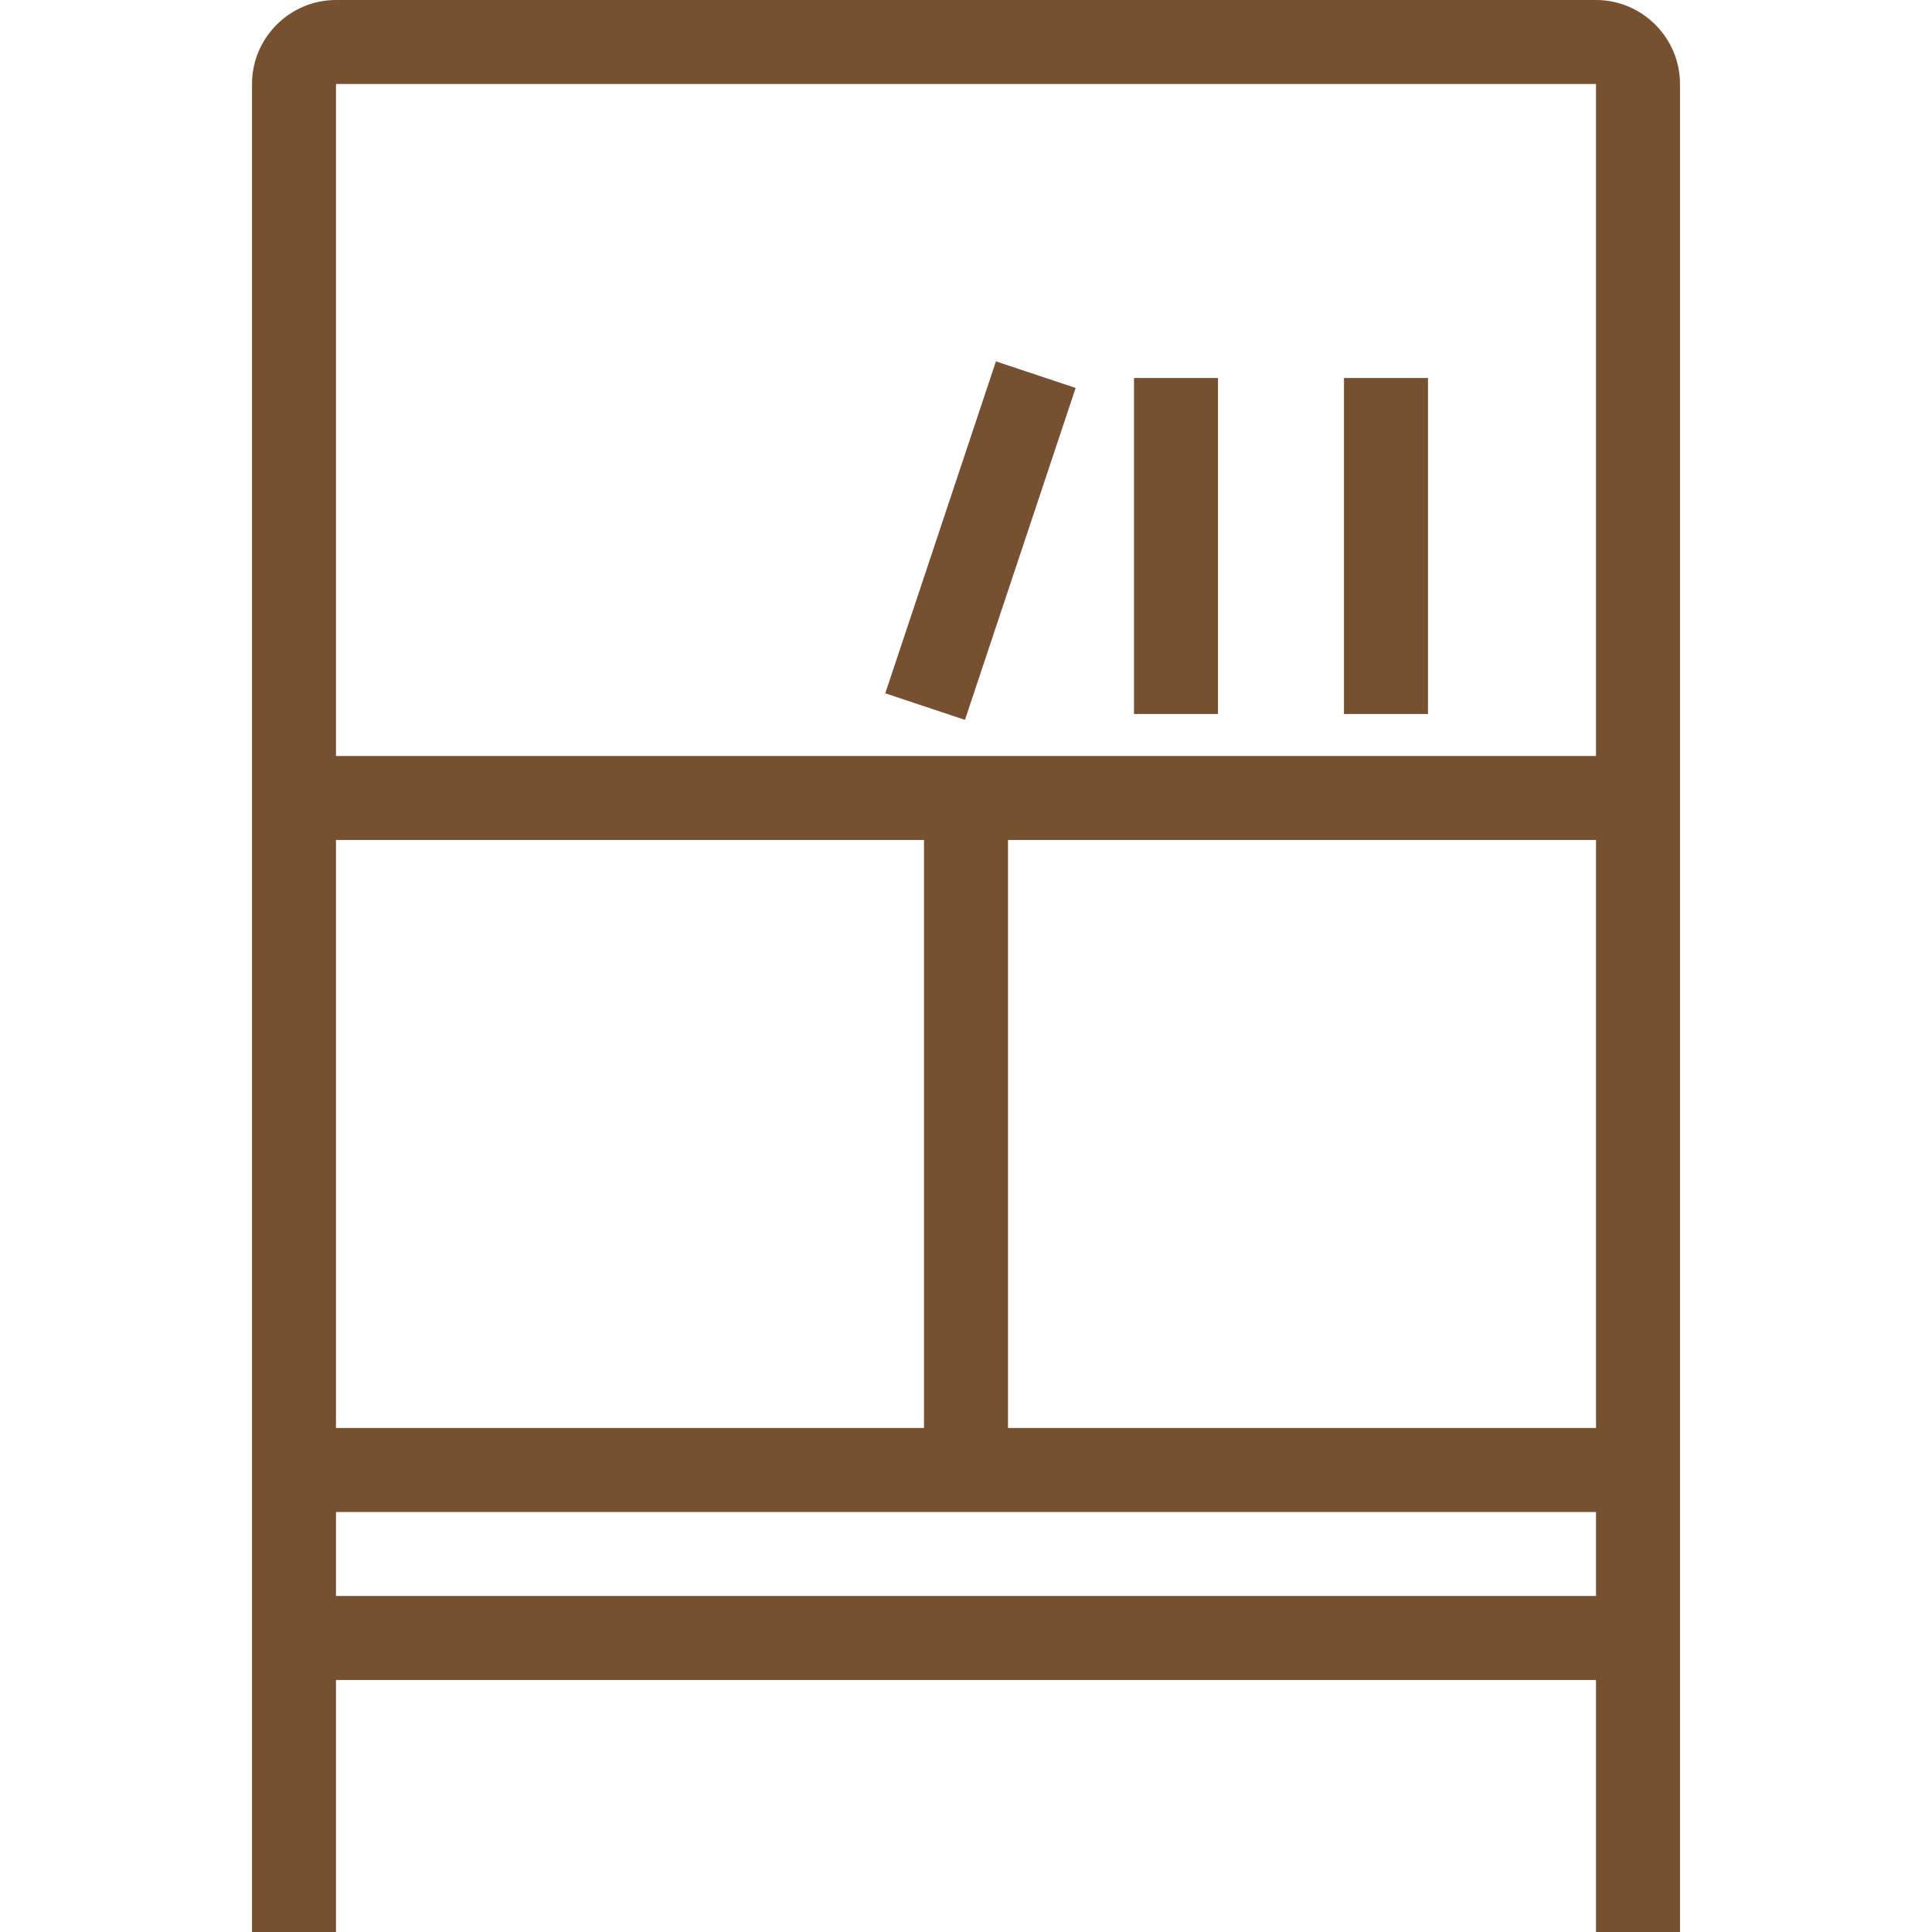
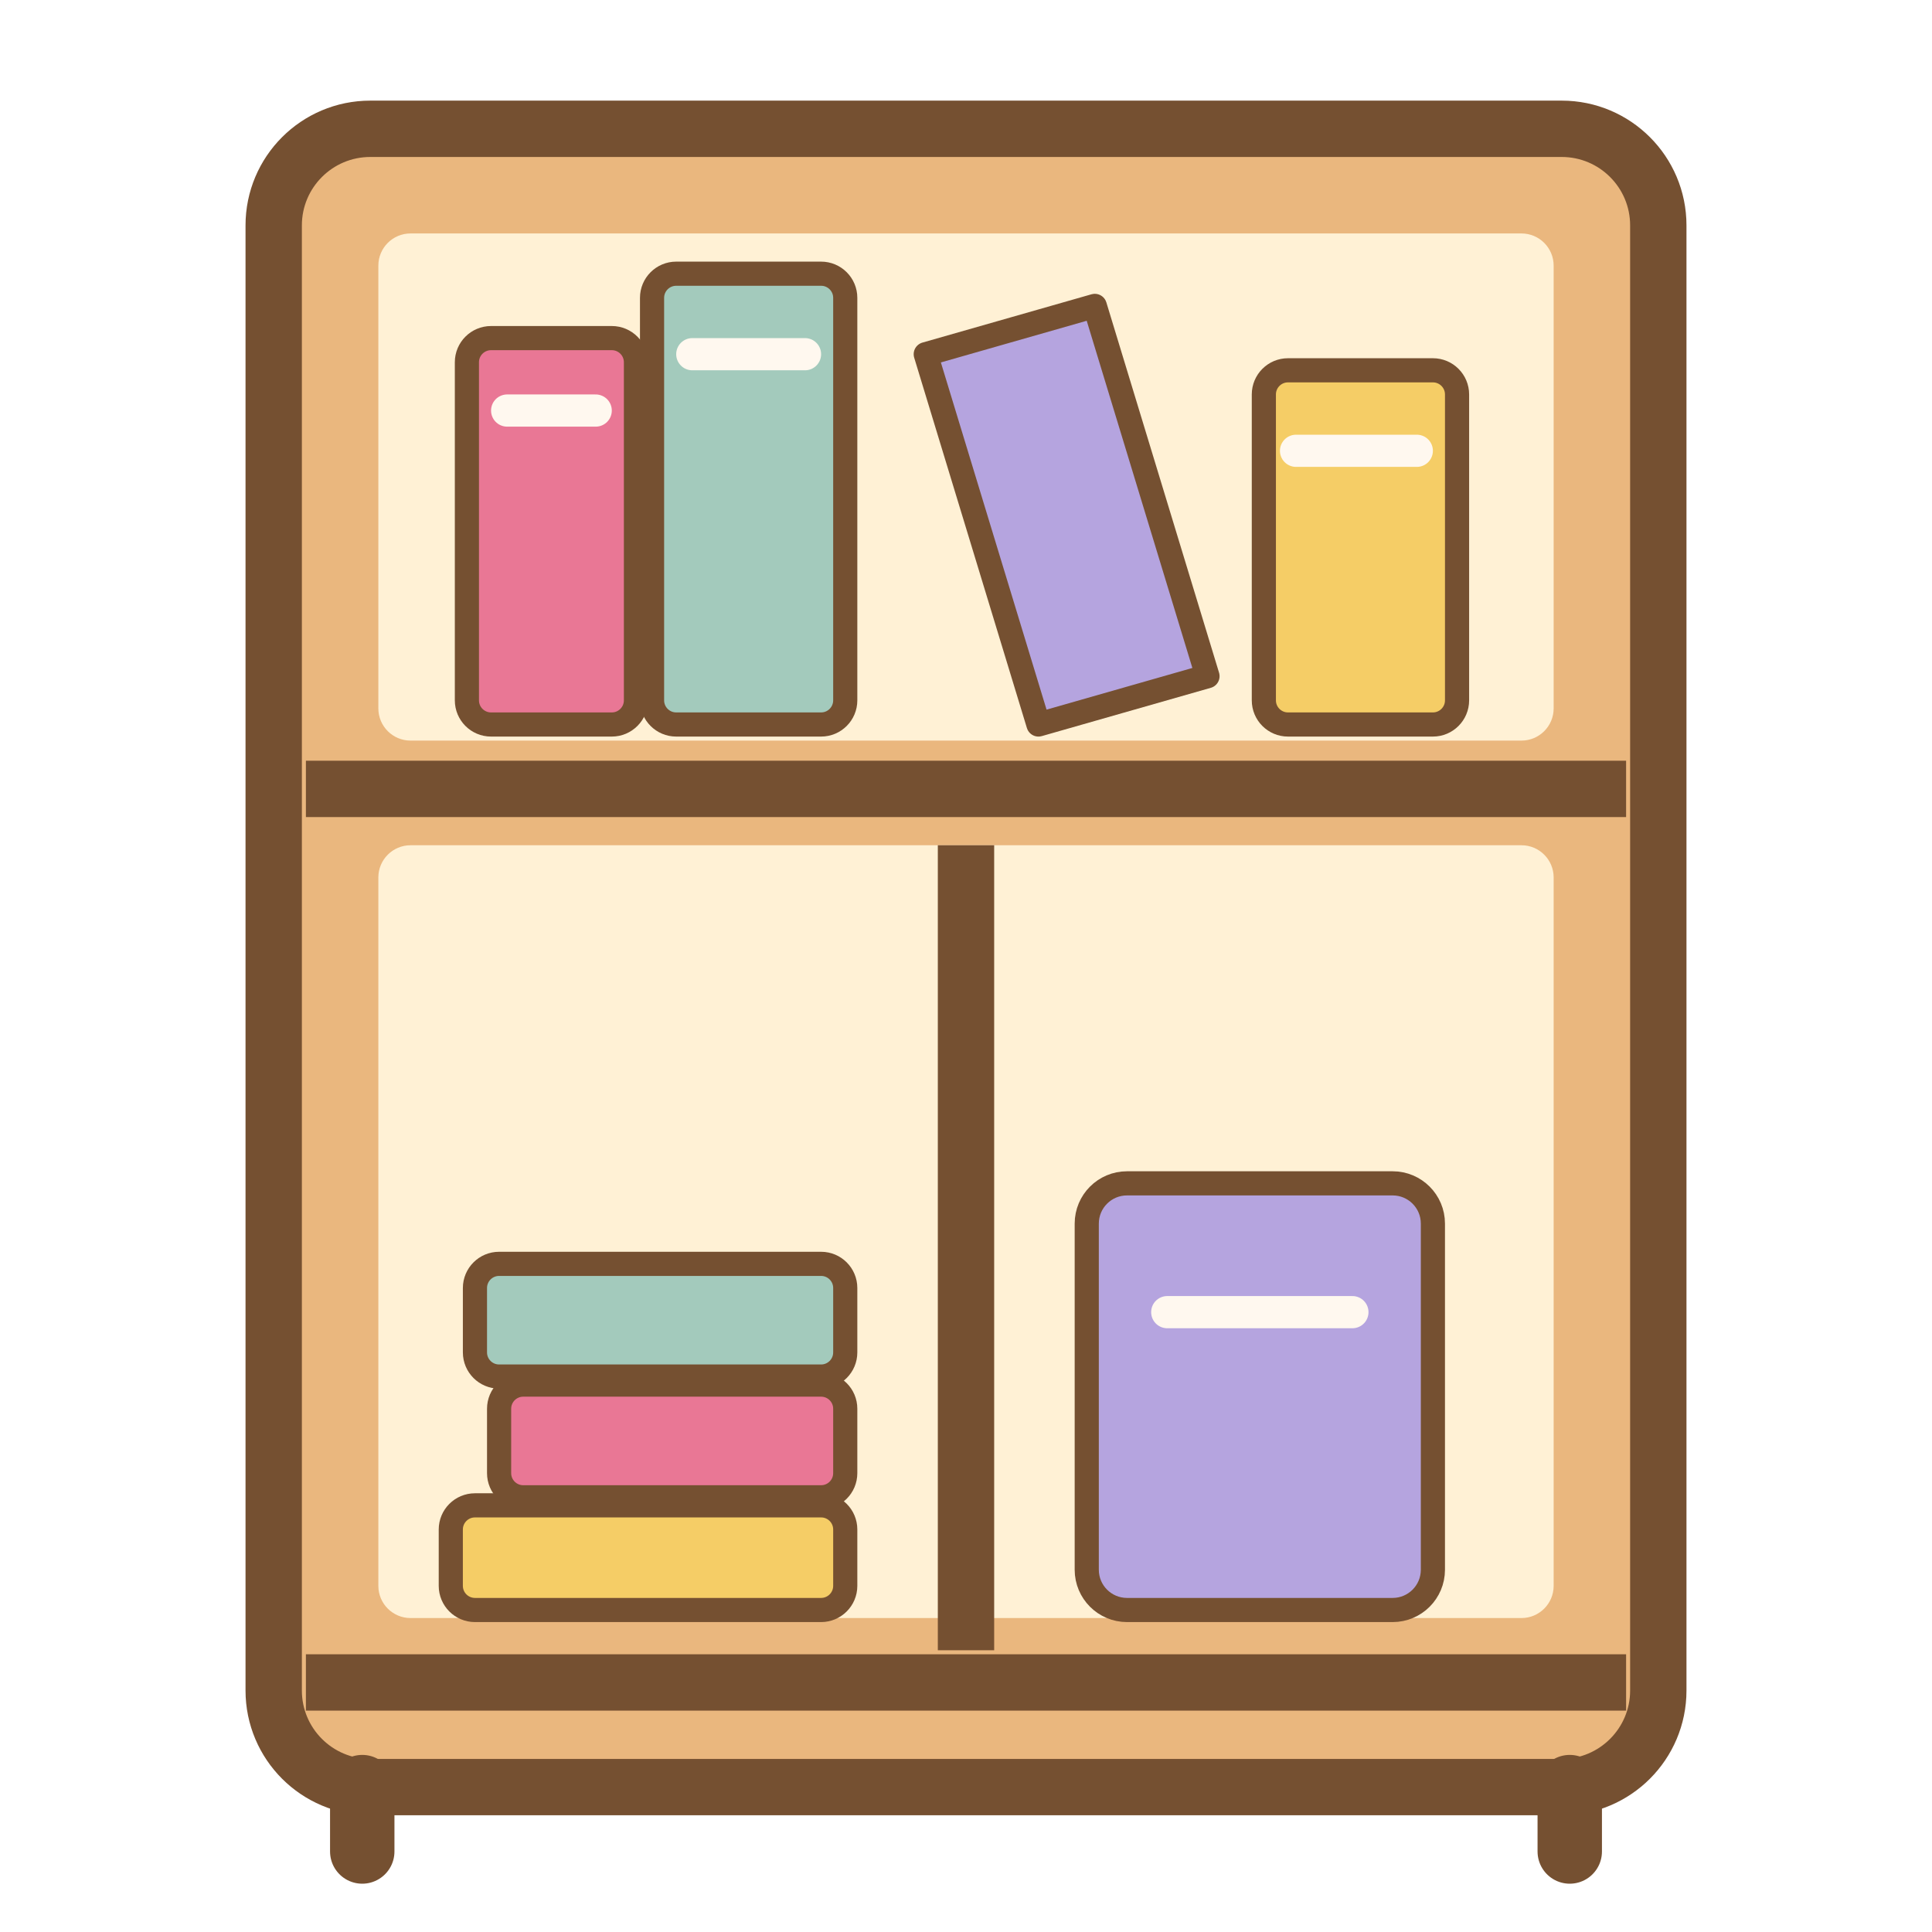
- <svg xmlns="http://www.w3.org/2000/svg" fill="#755031" version="1.1" id="Layer_1" viewBox="0 0 490.667 490.667" xml:space="preserve">
-   <g>
-     <g>
-       <g>
-         <path d="M405.333,0h-320C73.6,0,64,9.6,64,21.333v469.333h21.333v-64h320v64h21.333V21.333C426.667,9.6,417.067,0,405.333,0z      M85.333,213.333h149.333v149.333H85.333V213.333z M405.333,405.333h-320V384h320V405.333z M405.333,362.667H256V213.333h149.333     V362.667z M405.333,192h-320V21.333h320V192z" />
-         <rect x="238.329" y="92.864" transform="matrix(0.9487 0.3163 -0.3163 0.9487 56.2065 -71.7063)" width="21.334" height="88.857" />
-         <rect x="288" y="96" width="21.333" height="85.333" />
-         <rect x="341.333" y="96" width="21.333" height="85.333" />
-       </g>
-     </g>
+ <svg xmlns="http://www.w3.org/2000/svg" viewBox="0 0 240 240" fill="none">
+   <rect x="34" y="16" width="172" height="206" rx="12" fill="#EAB77E" stroke="#755031" stroke-width="7" />
+   <path d="M45 222v8m150-8v8" stroke="#755031" stroke-width="8" stroke-linecap="round" />
+   <rect x="47" y="29" width="146" height="63" rx="4" fill="#FFF1D5" />
+   <rect x="47" y="105" width="146" height="96" rx="4" fill="#FFF1D5" />
+   <path d="M38 98h164M38 209h164M120 105v100" stroke="#755031" stroke-width="7" />
+   <g stroke="#755031" stroke-width="3" stroke-linejoin="round">
+     <rect x="58" y="42" width="21" height="48" rx="3" fill="#E97795" />
+     <rect x="81" y="34" width="24" height="56" rx="3" fill="#A3CABC" />
+     <path d="m115 44 21-6 14 46-21 6z" fill="#B5A4DF" />
+     <rect x="157" y="46" width="24" height="44" rx="3" fill="#F5CD66" />
+     <rect x="59" y="157" width="46" height="14" rx="3" fill="#A3CABC" />
+     <rect x="62" y="172" width="43" height="14" rx="3" fill="#E97795" />
+     <rect x="56" y="187" width="49" height="13" rx="3" fill="#F5CD66" />
+     <rect x="135" y="147" width="43" height="53" rx="5" fill="#B5A4DF" />
  </g>
+   <path d="M63 51h11M86 44h14M161 56h15M145 163h23" stroke="#FFF8EF" stroke-width="4" stroke-linecap="round" />
</svg>
